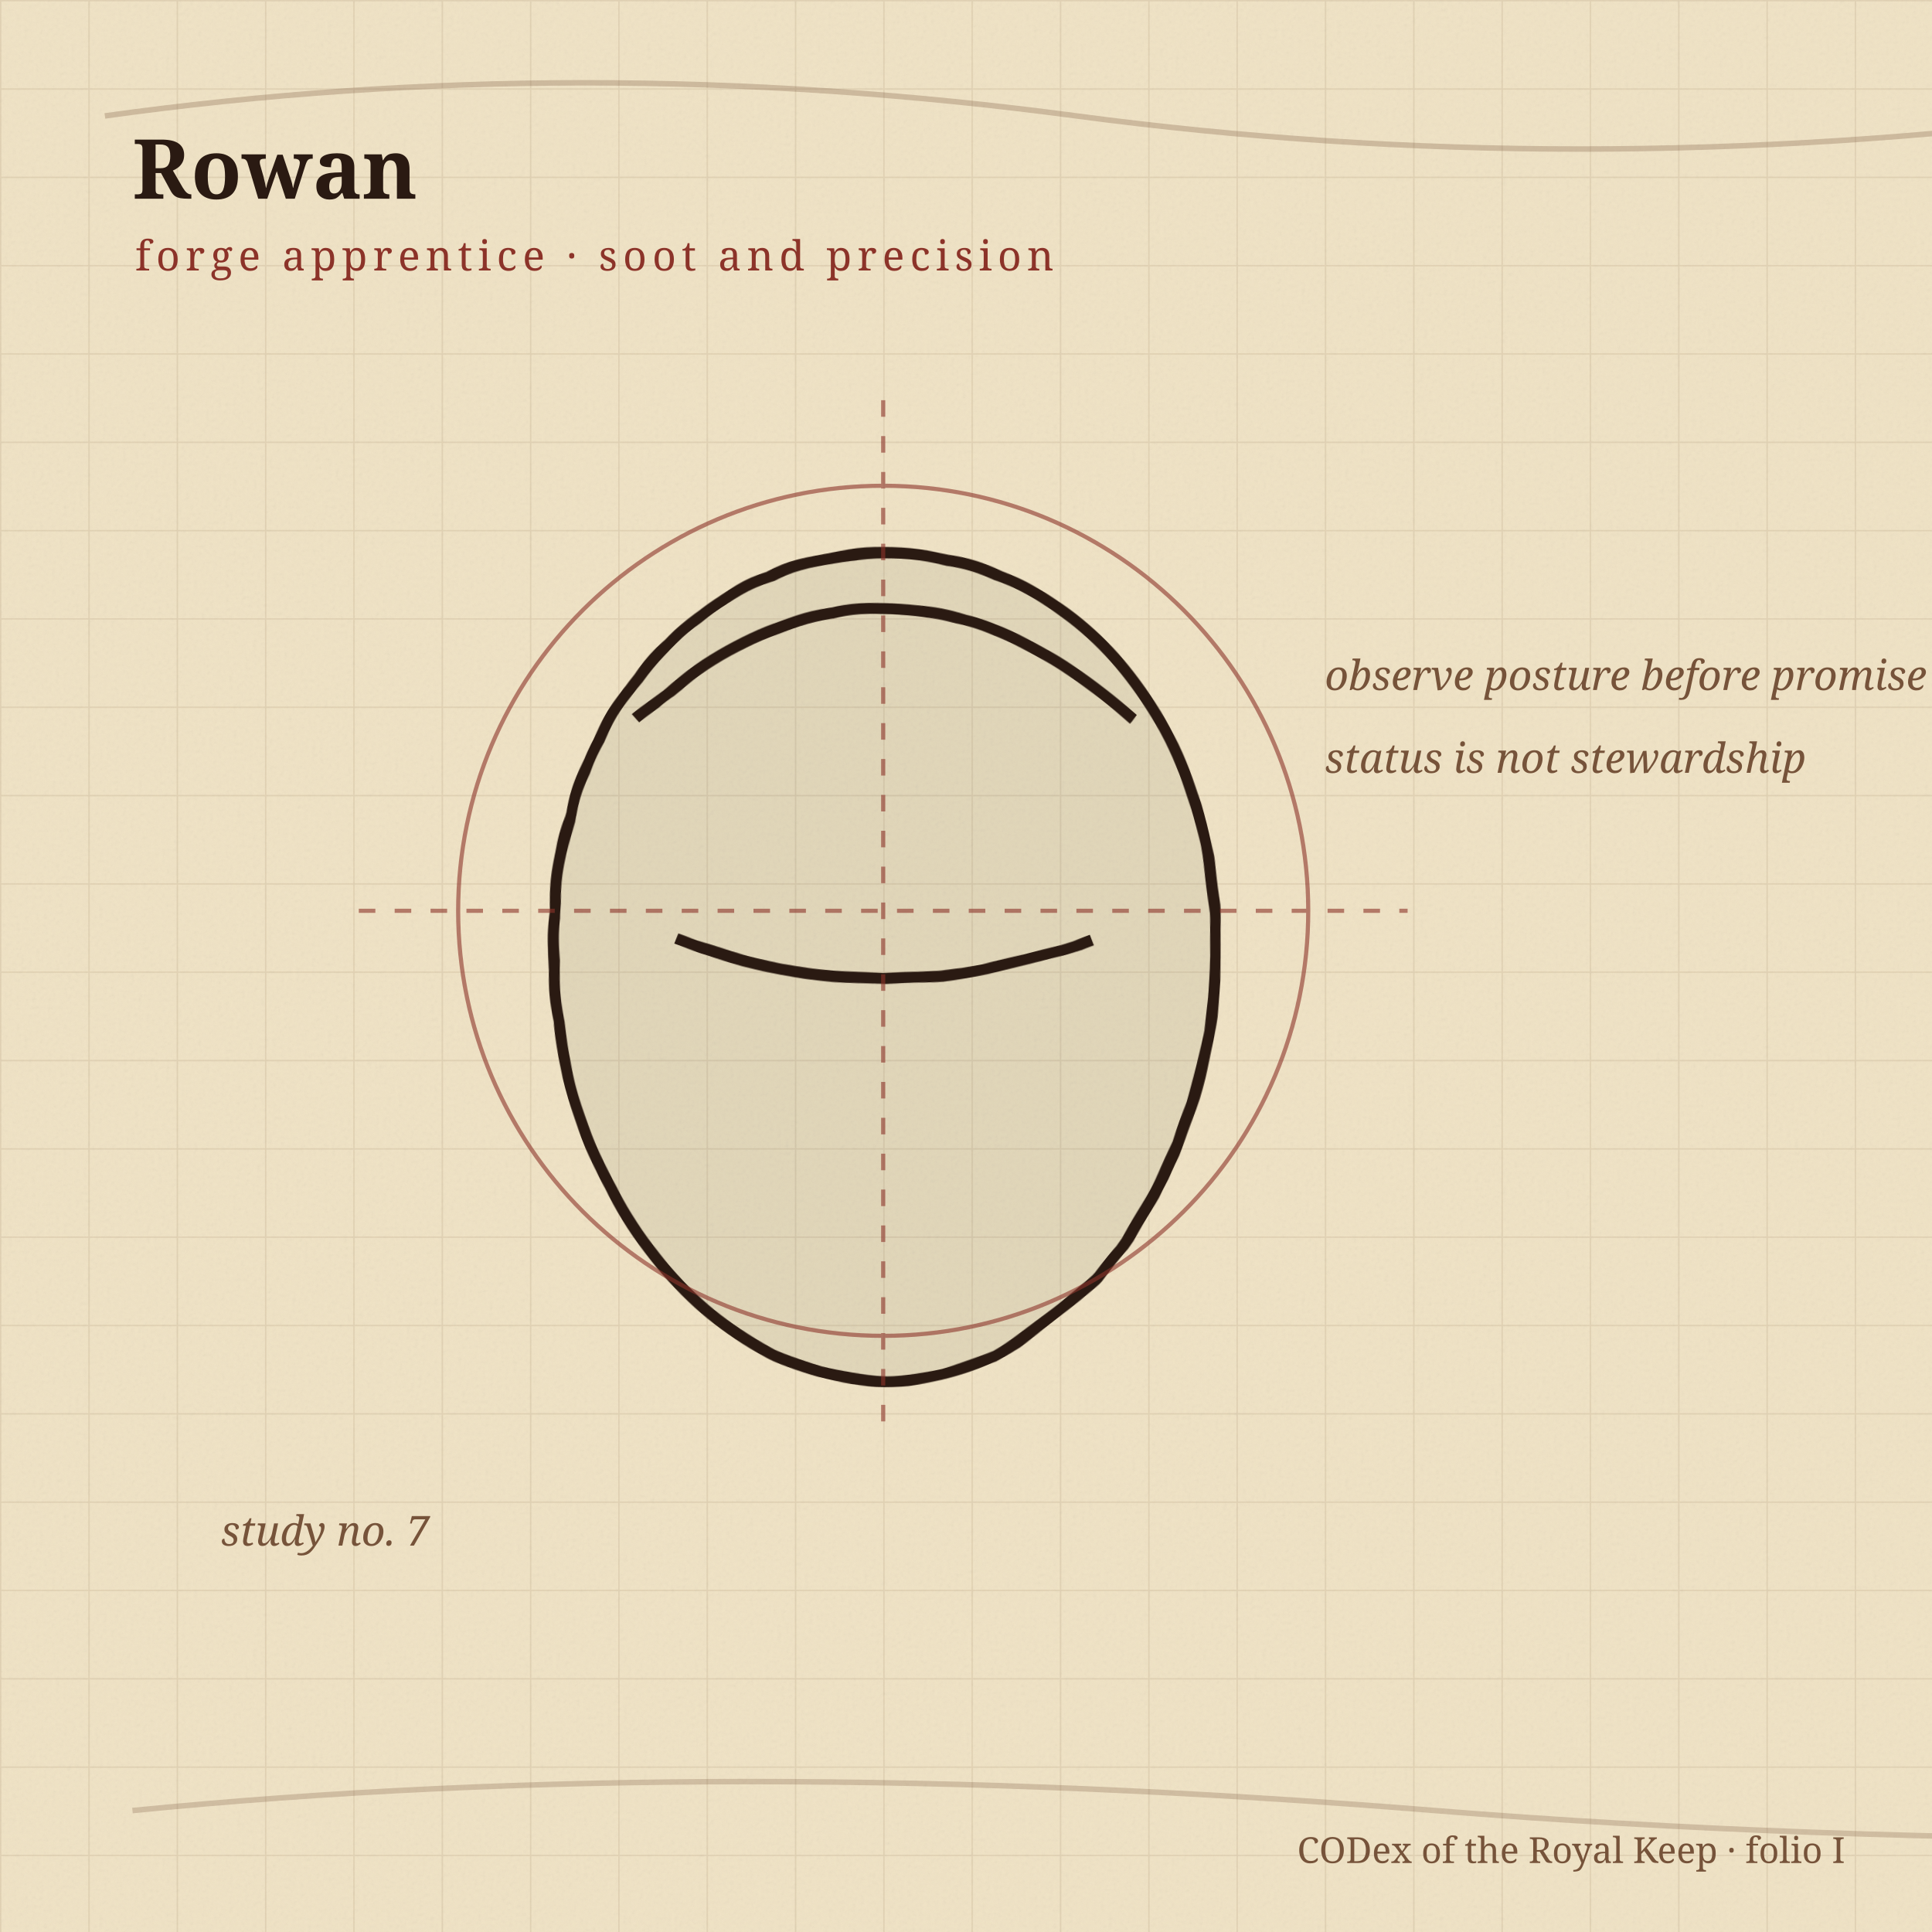
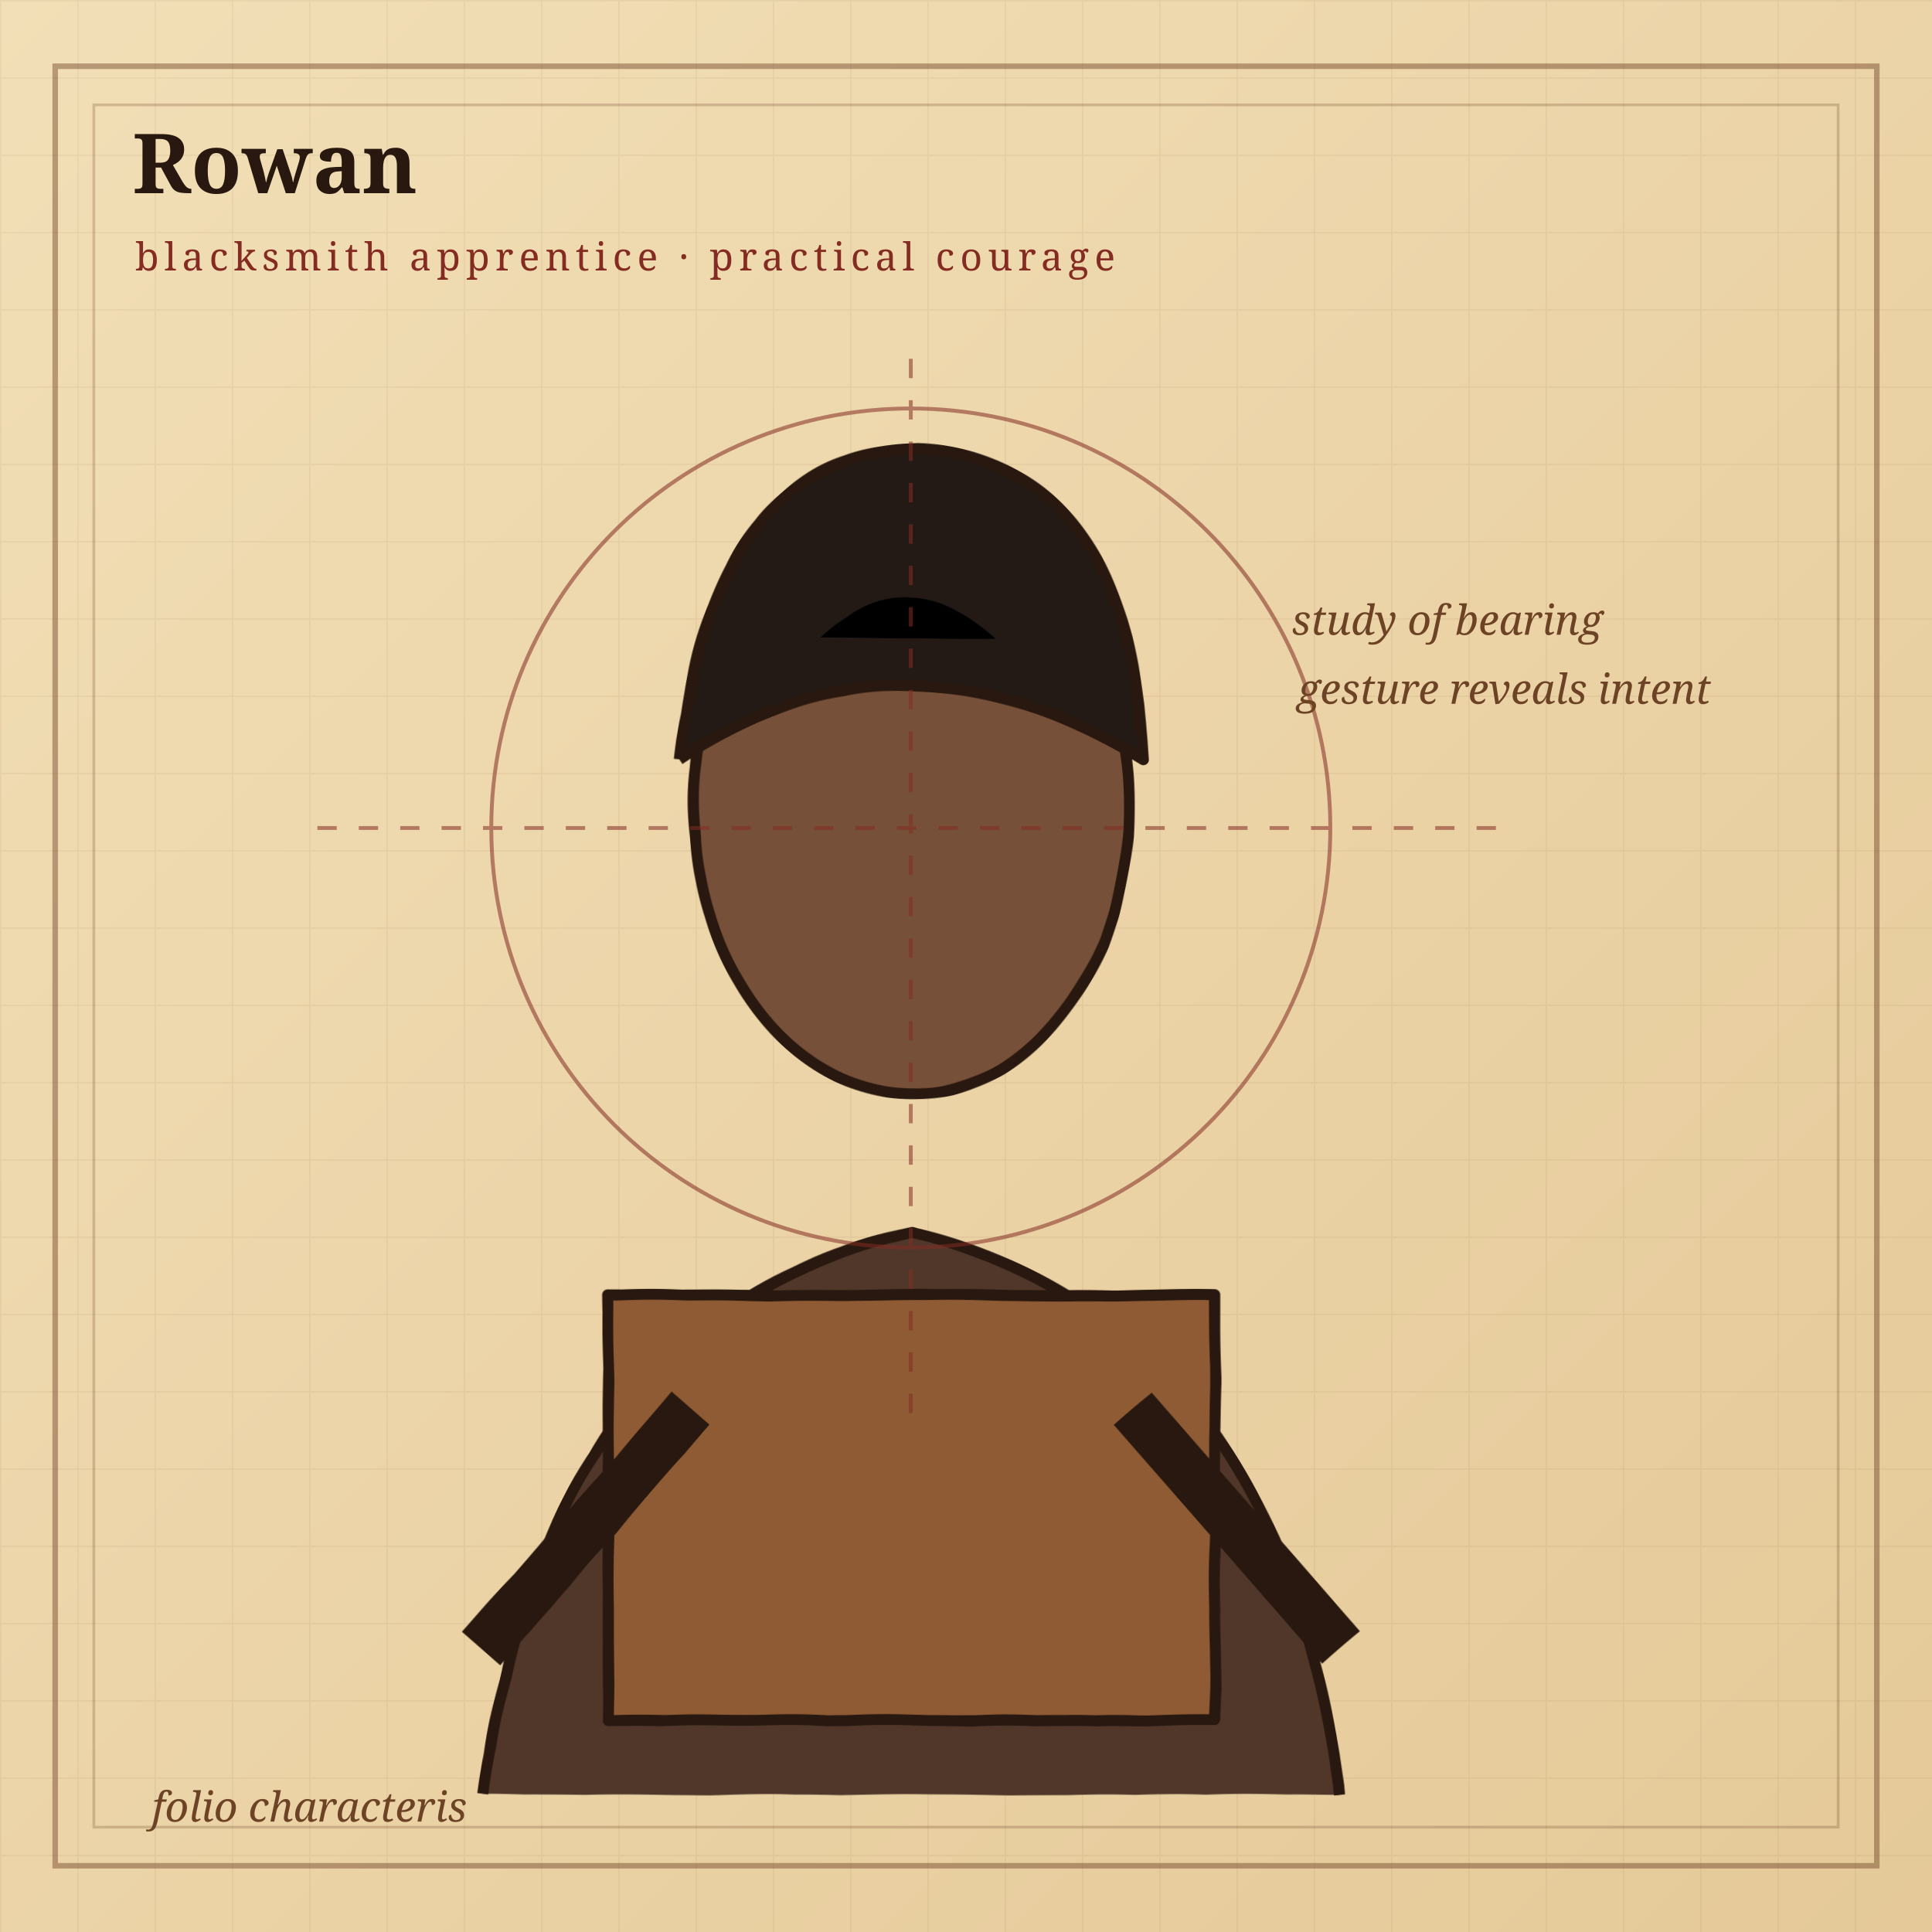
- <svg xmlns="http://www.w3.org/2000/svg" viewBox="0 0 700 700" role="img" aria-labelledby="t d">
+ <svg xmlns="http://www.w3.org/2000/svg" viewBox="0 0 700 700" role="img">
  <defs>
-     <filter id="paper">
-       <feTurbulence baseFrequency=".7" numOctaves="3" seed="7" type="fractalNoise" result="n" />
-       <feColorMatrix in="n" type="saturate" values="0" />
-       <feComponentTransfer>
-         <feFuncA type="table" tableValues="0 .13" />
-       </feComponentTransfer>
+     <linearGradient id="paper" x1="0" y1="0" x2="1" y2="1">
+       <stop stop-color="#f2dfb7" />
+       <stop offset="1" stop-color="#e5c998" />
+     </linearGradient>
+     <filter id="rough">
+       <feTurbulence baseFrequency=".018" numOctaves="2" seed="6" result="n" />
+       <feDisplacementMap in="SourceGraphic" in2="n" scale="1.2" />
    </filter>
-     <filter id="rough">
-       <feTurbulence baseFrequency=".025" numOctaves="2" seed="4" result="n" />
-       <feDisplacementMap in="SourceGraphic" in2="n" scale="1.6" />
+     <pattern id="grain" width="28" height="28" patternUnits="userSpaceOnUse">
+       <path d="M28 0H0V28" fill="none" stroke="#6d4326" stroke-opacity=".07" />
+     </pattern>
+     <filter id="shadow">
+       <feDropShadow dx="0" dy="5" stdDeviation="5" flood-opacity=".25" />
    </filter>
-     <pattern id="grid" width="32" height="32" patternUnits="userSpaceOnUse">
-       <path d="M32 0H0V32" fill="none" stroke="#76533a" stroke-opacity=".12" stroke-width="1" />
-     </pattern>
-     <pattern id="hatch" width="9" height="9" patternUnits="userSpaceOnUse" patternTransform="rotate(18)">
-       <line x1="0" y1="0" x2="0" y2="9" stroke="#76533a" stroke-opacity=".18" stroke-width="2" />
-     </pattern>
  </defs>
-   <rect width="100%" height="100%" fill="#efe2c4" />
-   <rect width="100%" height="100%" fill="url(#grid)" />
-   <rect width="100%" height="100%" filter="url(#paper)" opacity=".6" />
-   <path d="M38 42 Q210 18 390 42 T760 42 T1162 42" fill="none" stroke="#76533a" stroke-opacity=".28" stroke-width="2" />
-   <path d="M48 656 Q260 635 520 656 T1150 656" fill="none" stroke="#76533a" stroke-opacity=".25" stroke-width="2" />
-   <g transform="translate(0 10)" filter="url(#rough)" stroke="#2a1a12" stroke-width="4" fill="none">
-     <path d="M320 190c-68 0-120 60-120 142 0 90 58 158 120 158s120-68 120-158c0-82-52-142-120-142z" fill="#526247" fill-opacity=".09" />M170 600q38-122 150-122t150 122z<path d="M230 250q90-80 180 0" />
-     <path d="M245 330q75 28 150 0" />
+   <rect width="700" height="700" fill="url(#paper)" />
+   <rect width="700" height="700" fill="url(#grain)" />
+   <path d="M20 24H680V676H20Z" fill="none" stroke="#6d4326" stroke-width="2" opacity=".45" />
+   <path d="M34 38H666V662H34Z" fill="none" stroke="#6d4326" stroke-width="1" opacity=".25" />
+   <text x="48" y="70" font-family="Georgia,serif" font-size="30" font-weight="700" fill="#28180f">Rowan</text>
+   <text x="49" y="98" font-family="Georgia,serif" font-size="14" letter-spacing="2" fill="#842c22">blacksmith apprentice · practical courage</text>
+   <g filter="url(#rough)" stroke="#28180f" stroke-width="4" stroke-linejoin="round">
+     <path d="M175 650q23-175 155-204q135 34 155 204" fill="#50372a" />
+     <path d="M220 469h220v154H220z" fill="#8f5b34" />
+     <path d="M250 510l-76 87M410 510l76 87" stroke="#28180f" stroke-width="18" />
+     <ellipse cx="330" cy="292" rx="79" ry="104" fill="#765038" />
+     <path d="M246 275q12-112 86-113q77 5 82 113q-88-54-168 0" fill="#231a16" />
+     <path d="M278 231q50-58 102 0" stroke="#231a16" stroke-width="28" />
  </g>
-   <g stroke="#8c3329" stroke-width="1.5" opacity=".6" fill="none">
-     <circle cx="320" cy="330" r="154" />
-     <path d="M130 330h380M320 145v370" stroke-dasharray="6 7" />
+   <g fill="none" stroke="#842c22" stroke-width="1.4" opacity=".55">
+     <circle cx="330" cy="300" r="152" />
+     <path d="M115 300h430M330 130v385" stroke-dasharray="7 8" />
  </g>
-   <g fill="#76533a" font-family="Georgia,serif" font-size="15" font-style="italic">
-     <text x="480" y="250">observe posture before promise</text>
-     <text x="480" y="280">status is not stewardship</text>
-     <text x="80" y="560">study no. 7</text>
+   <g fill="#6d4326" font-family="Georgia,serif" font-style="italic" font-size="15">
+     <text x="468" y="230">study of bearing</text>
+     <text x="470" y="255">gesture reveals intent</text>
+     <text x="55" y="660">folio characteris</text>
  </g>
-   <text x="48" y="72" font-family="Georgia,serif" font-size="30" font-weight="700" fill="#2a1a12">Rowan</text>
-   <text x="49" y="98" font-family="Georgia,serif" font-size="15" letter-spacing="2" fill="#8c3329">forge apprentice · soot and precision</text>
-   <text x="470" y="675" font-family="Georgia,serif" font-size="13" fill="#76533a">CODex of the Royal Keep · folio I</text>
</svg>
